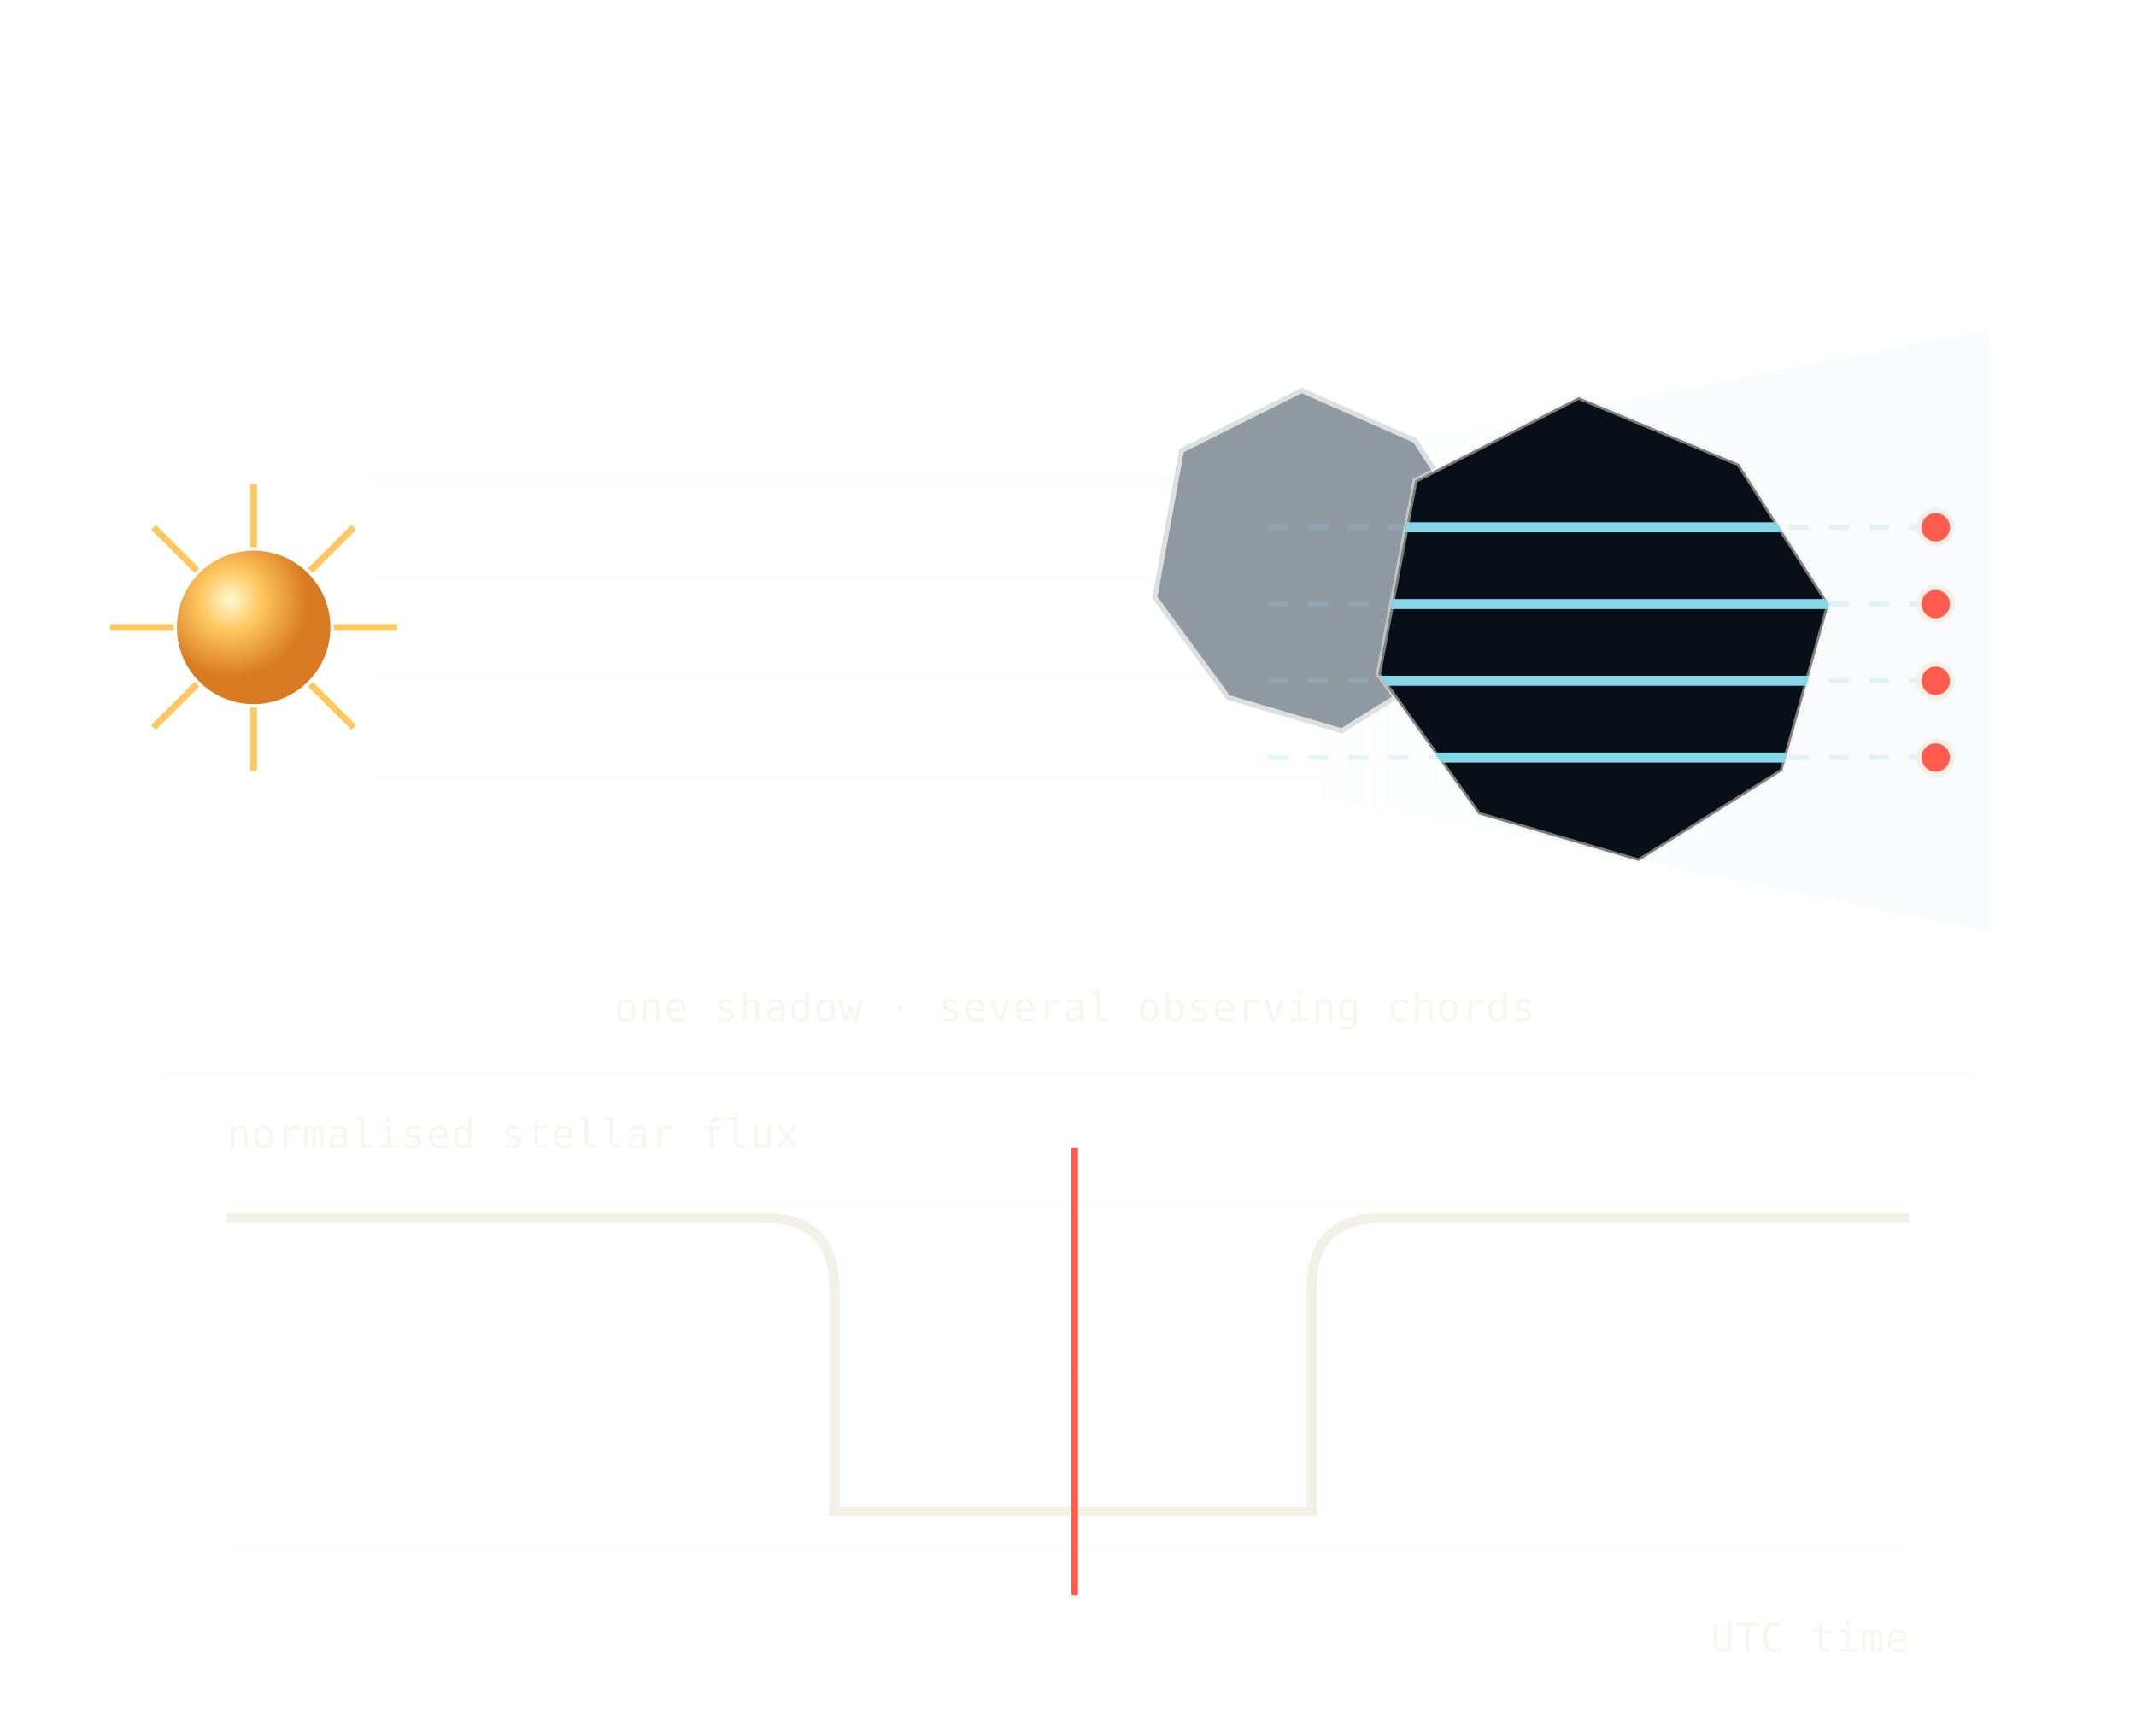
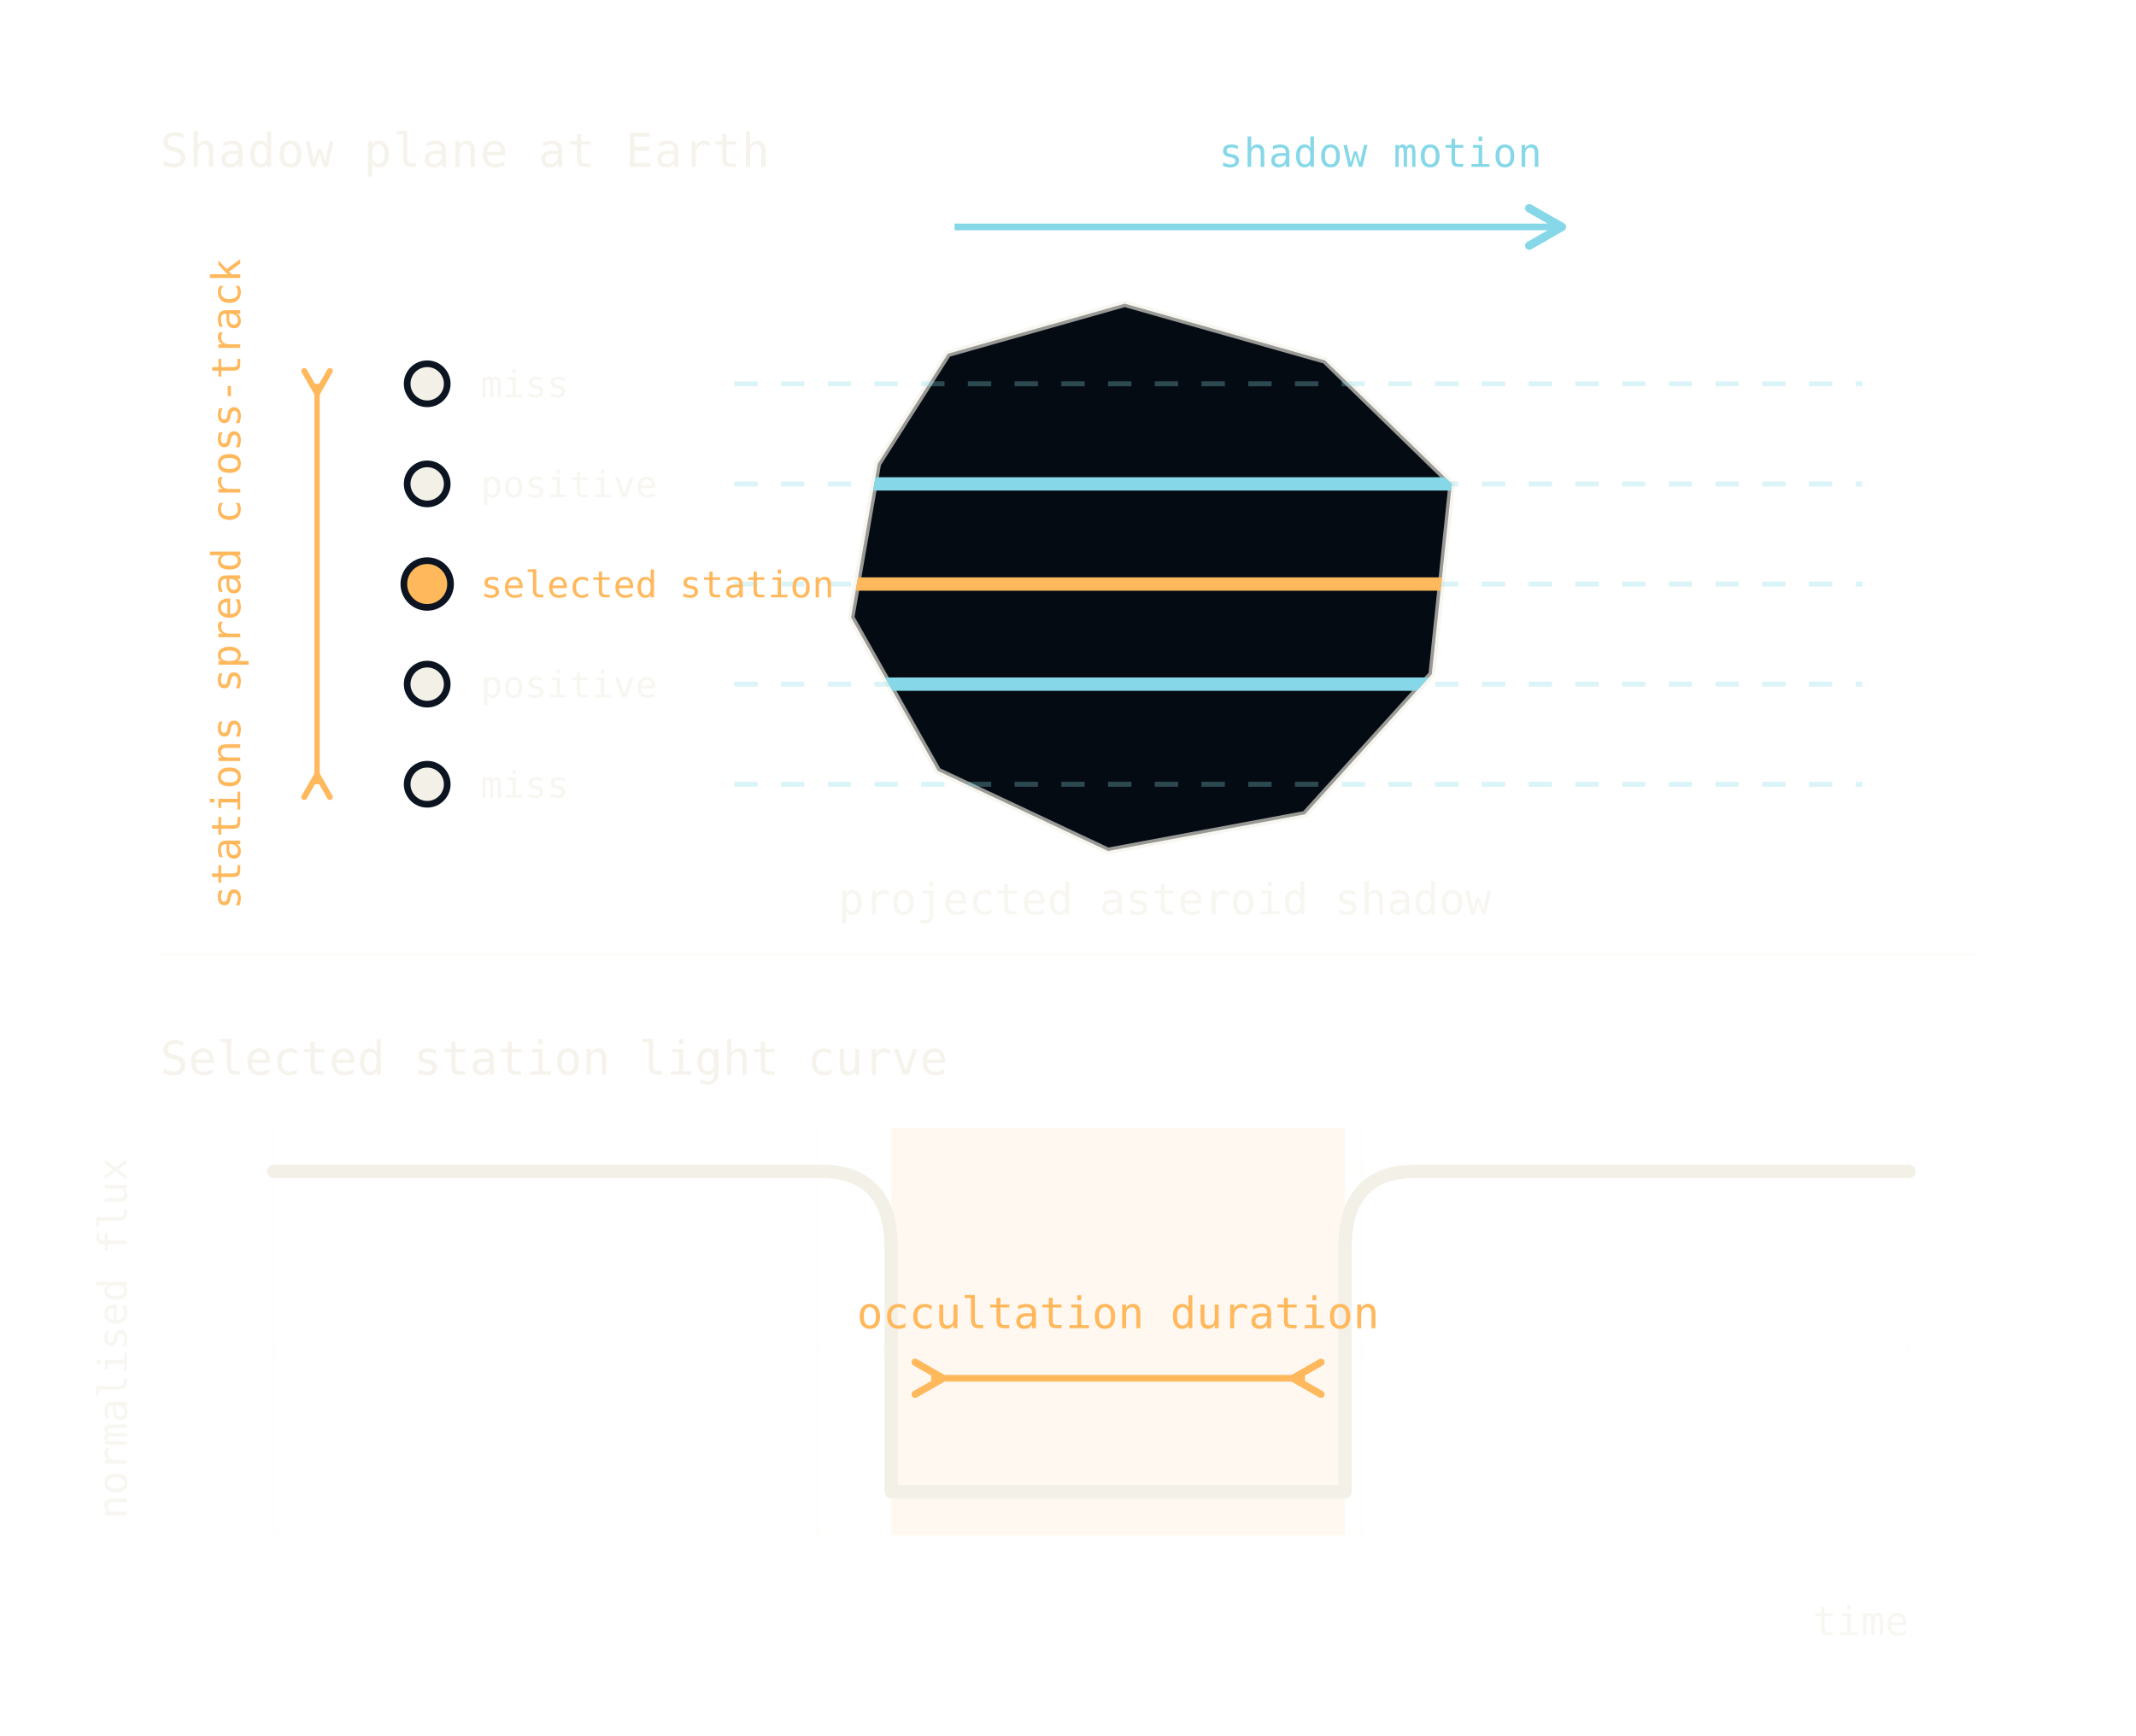
<svg xmlns="http://www.w3.org/2000/svg" viewBox="0 0 640 520" role="img" aria-labelledby="title desc">
  <defs>
-     <radialGradient id="star" cx="35%" cy="32%">
-       <stop offset="0" stop-color="#fff9d2" />
-       <stop offset=".4" stop-color="#ffc760" />
-       <stop offset="1" stop-color="#d87b22" />
-     </radialGradient>
-     <linearGradient id="shadow" x1="0" x2="1">
-       <stop offset="0" stop-color="#e7edf2" stop-opacity=".06" />
-       <stop offset="1" stop-color="#e7edf2" stop-opacity=".28" />
-     </linearGradient>
-     <clipPath id="body-clip">
-       <path d="M424 144L473 119L521 139L548 181L534 231L491 258L443 244L413 202Z" />
+     <marker id="motion-arrow" viewBox="0 0 10 10" refX="8" refY="5" markerWidth="7" markerHeight="7" orient="auto">
+       <path d="M1 1L8 5L1 9" fill="none" stroke="#86d8e8" stroke-width="1.8" stroke-linecap="round" stroke-linejoin="round" />
+     </marker>
+     <marker id="measure-arrow" viewBox="0 0 10 10" refX="5" refY="5" markerWidth="6" markerHeight="6" orient="auto-start-reverse">
+       <path d="M9 1L2 5L9 9" fill="none" stroke="#ffb85c" stroke-width="1.8" stroke-linecap="round" stroke-linejoin="round" />
+     </marker>
+     <clipPath id="shadow-clip">
+       <path d="M284 106L337 91L397 108L435 145L429 202L391 244L332 255L281 231L255 185L263 139Z" />
    </clipPath>
  </defs>
-   <g fill="none" stroke="#f3f0e7" stroke-opacity=".22">
-     <path d="M112 143H396" />
-     <path d="M112 173H396" />
-     <path d="M112 203H396" />
-     <path d="M112 233H396" />
+   <g font-family="DM Mono, monospace" letter-spacing=".02em">
+     <text x="48" y="50" fill="#f3f0e7" fill-opacity=".82" font-size="14">Shadow plane at Earth</text>
+     <text x="462" y="50" fill="#86d8e8" font-size="12" text-anchor="end">shadow motion</text>
  </g>
-   <g>
-     <circle cx="76" cy="188" r="23" fill="url(#star)" />
-     <path d="M76 145V164M76 212V231M33 188H52M100 188H119M46 158L59 171M93 205L106 218M46 218L59 205M93 171L106 158" fill="none" stroke="#ffc760" stroke-width="2" />
+   <path d="M286 68H468" fill="none" stroke="#86d8e8" stroke-width="2" marker-end="url(#motion-arrow)" />
+   <path d="M284 106L337 91L397 108L435 145L429 202L391 244L332 255L281 231L255 185L263 139Z" fill="#050b13" stroke="#f3f0e7" stroke-opacity=".62" stroke-width="2" />
+   <g fill="none" stroke="#86d8e8" stroke-opacity=".3" stroke-width="1.5" stroke-dasharray="7 7">
+     <path d="M220 115H558" />
+     <path d="M220 145H558" />
+     <path d="M220 175H558" />
+     <path d="M220 205H558" />
+     <path d="M220 235H558" />
  </g>
-   <path d="M396 137L596 99V279L396 239Z" fill="url(#shadow)" />
-   <path d="M354 135L390 117L424 132L444 163L434 199L402 219L368 209L346 179Z" fill="#9099a1" stroke="#dbe1e3" stroke-width="1.5" />
-   <path d="M424 144L473 119L521 139L548 181L534 231L491 258L443 244L413 202Z" fill="#080f19" stroke="#f3f0e7" stroke-opacity=".5" stroke-width="1.5" />
-   <g stroke="#86d8e8" stroke-opacity=".22" stroke-width="1.5" stroke-dasharray="6 6">
-     <path d="M380 158H580" />
-     <path d="M380 181H580" />
-     <path d="M380 204H580" />
-     <path d="M380 227H580" />
+   <g clip-path="url(#shadow-clip)" fill="none" stroke="#86d8e8" stroke-width="4" stroke-linecap="round">
+     <path d="M220 145H558" />
+     <path d="M220 205H558" />
  </g>
-   <g clip-path="url(#body-clip)" stroke="#86d8e8" stroke-width="3">
-     <path d="M380 158H580" />
-     <path d="M380 181H580" />
-     <path d="M380 204H580" />
-     <path d="M380 227H580" />
+   <path d="M220 175H558" clip-path="url(#shadow-clip)" fill="none" stroke="#ffb85c" stroke-width="4" stroke-linecap="round" />
+   <g fill="#f3f0e7" stroke="#0b1420" stroke-width="2">
+     <circle cx="128" cy="115" r="6" />
+     <circle cx="128" cy="145" r="6" />
+     <circle cx="128" cy="205" r="6" />
+     <circle cx="128" cy="235" r="6" />
  </g>
-   <g fill="#ff5b4f" stroke="#f3f0e7" stroke-width="1.5">
-     <circle cx="580" cy="158" r="5" />
-     <circle cx="580" cy="181" r="5" />
-     <circle cx="580" cy="204" r="5" />
-     <circle cx="580" cy="227" r="5" />
+   <circle cx="128" cy="175" r="7" fill="#ffb85c" stroke="#0b1420" stroke-width="2" />
+   <g fill="#f3f0e7" fill-opacity=".6" font-family="DM Mono, monospace" font-size="11">
+     <text x="144" y="119">miss</text>
+     <text x="144" y="149">positive</text>
+     <text x="144" y="179" fill="#ffb85c" fill-opacity="1">selected station</text>
+     <text x="144" y="209">positive</text>
+     <text x="144" y="239">miss</text>
  </g>
-   <path d="M48 322H592" stroke="#f3f0e7" stroke-opacity=".14" />
-   <g fill="none">
-     <path d="M68 362H572M68 413H572M68 464H572" stroke="#f3f0e7" stroke-opacity=".1" />
-     <path d="M68 365H229Q250 365 250 386V453H393V386Q393 365 414 365H572" stroke="#f3f0e7" stroke-width="3" />
-     <path d="M322 344V478" stroke="#ff5b4f" stroke-width="2" />
+   <path d="M95 115V235" fill="none" stroke="#ffb85c" stroke-width="1.6" marker-start="url(#measure-arrow)" marker-end="url(#measure-arrow)" />
+   <text x="72" y="175" transform="rotate(-90 72 175)" fill="#ffb85c" font-family="DM Mono, monospace" font-size="12" text-anchor="middle">stations spread cross-track</text>
+   <text x="349" y="274" fill="#f3f0e7" fill-opacity=".64" font-family="DM Mono, monospace" font-size="13" text-anchor="middle">projected asteroid shadow</text>
+   <path d="M48 286H592" stroke="#f3f0e7" stroke-opacity=".15" />
+   <text x="48" y="322" fill="#f3f0e7" fill-opacity=".82" font-family="DM Mono, monospace" font-size="14">Selected station light curve</text>
+   <g fill="none" stroke="#f3f0e7" stroke-opacity=".1">
+     <path d="M82 350H572M82 405H572M82 460H572" />
+     <path d="M82 338V460M245 338V460M408 338V460M572 338V460" />
  </g>
-   <g fill="#f3f0e7" fill-opacity=".58" font-family="DM Mono, monospace" font-size="12" letter-spacing=".02em">
-     <text x="68" y="344">normalised stellar flux</text>
-     <text x="572" y="495" text-anchor="end">UTC time</text>
-     <text x="322" y="306" text-anchor="middle">one shadow · several observing chords</text>
+   <rect x="267" y="338" width="136" height="122" fill="#ffb85c" fill-opacity=".09" />
+   <path d="M82 351H246Q267 351 267 374V447H403V374Q403 351 424 351H572" fill="none" stroke="#f3f0e7" stroke-width="4" stroke-linecap="round" stroke-linejoin="round" />
+   <path d="M279 413H391" fill="none" stroke="#ffb85c" stroke-width="2" marker-start="url(#measure-arrow)" marker-end="url(#measure-arrow)" />
+   <text x="335" y="398" fill="#ffb85c" font-family="DM Mono, monospace" font-size="13" text-anchor="middle">occultation duration</text>
+   <g fill="#f3f0e7" fill-opacity=".6" font-family="DM Mono, monospace" font-size="12">
+     <text x="38" y="401" transform="rotate(-90 38 401)" text-anchor="middle">normalised flux</text>
+     <text x="572" y="490" text-anchor="end">time</text>
  </g>
</svg>
